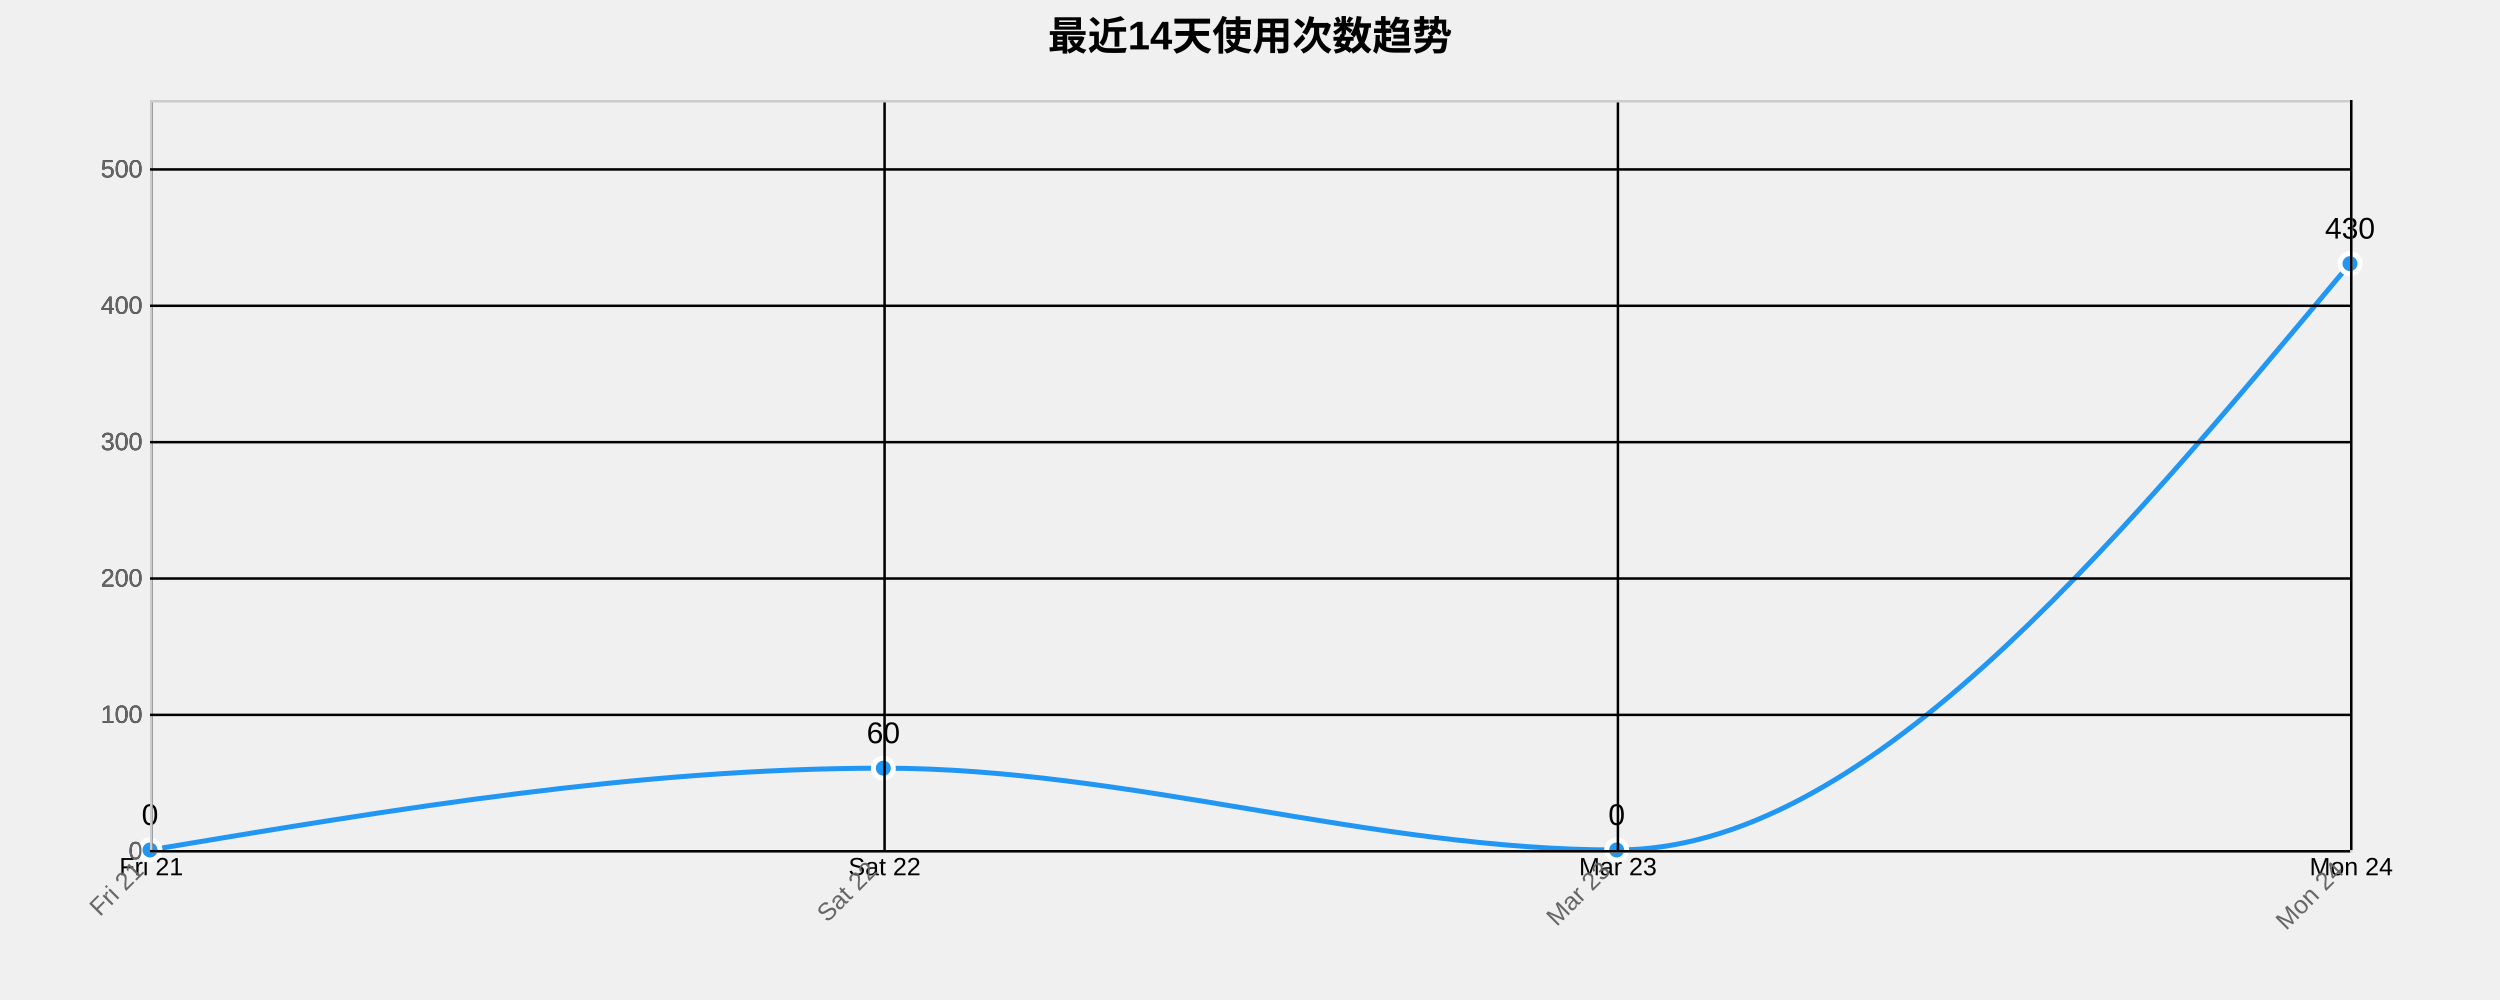
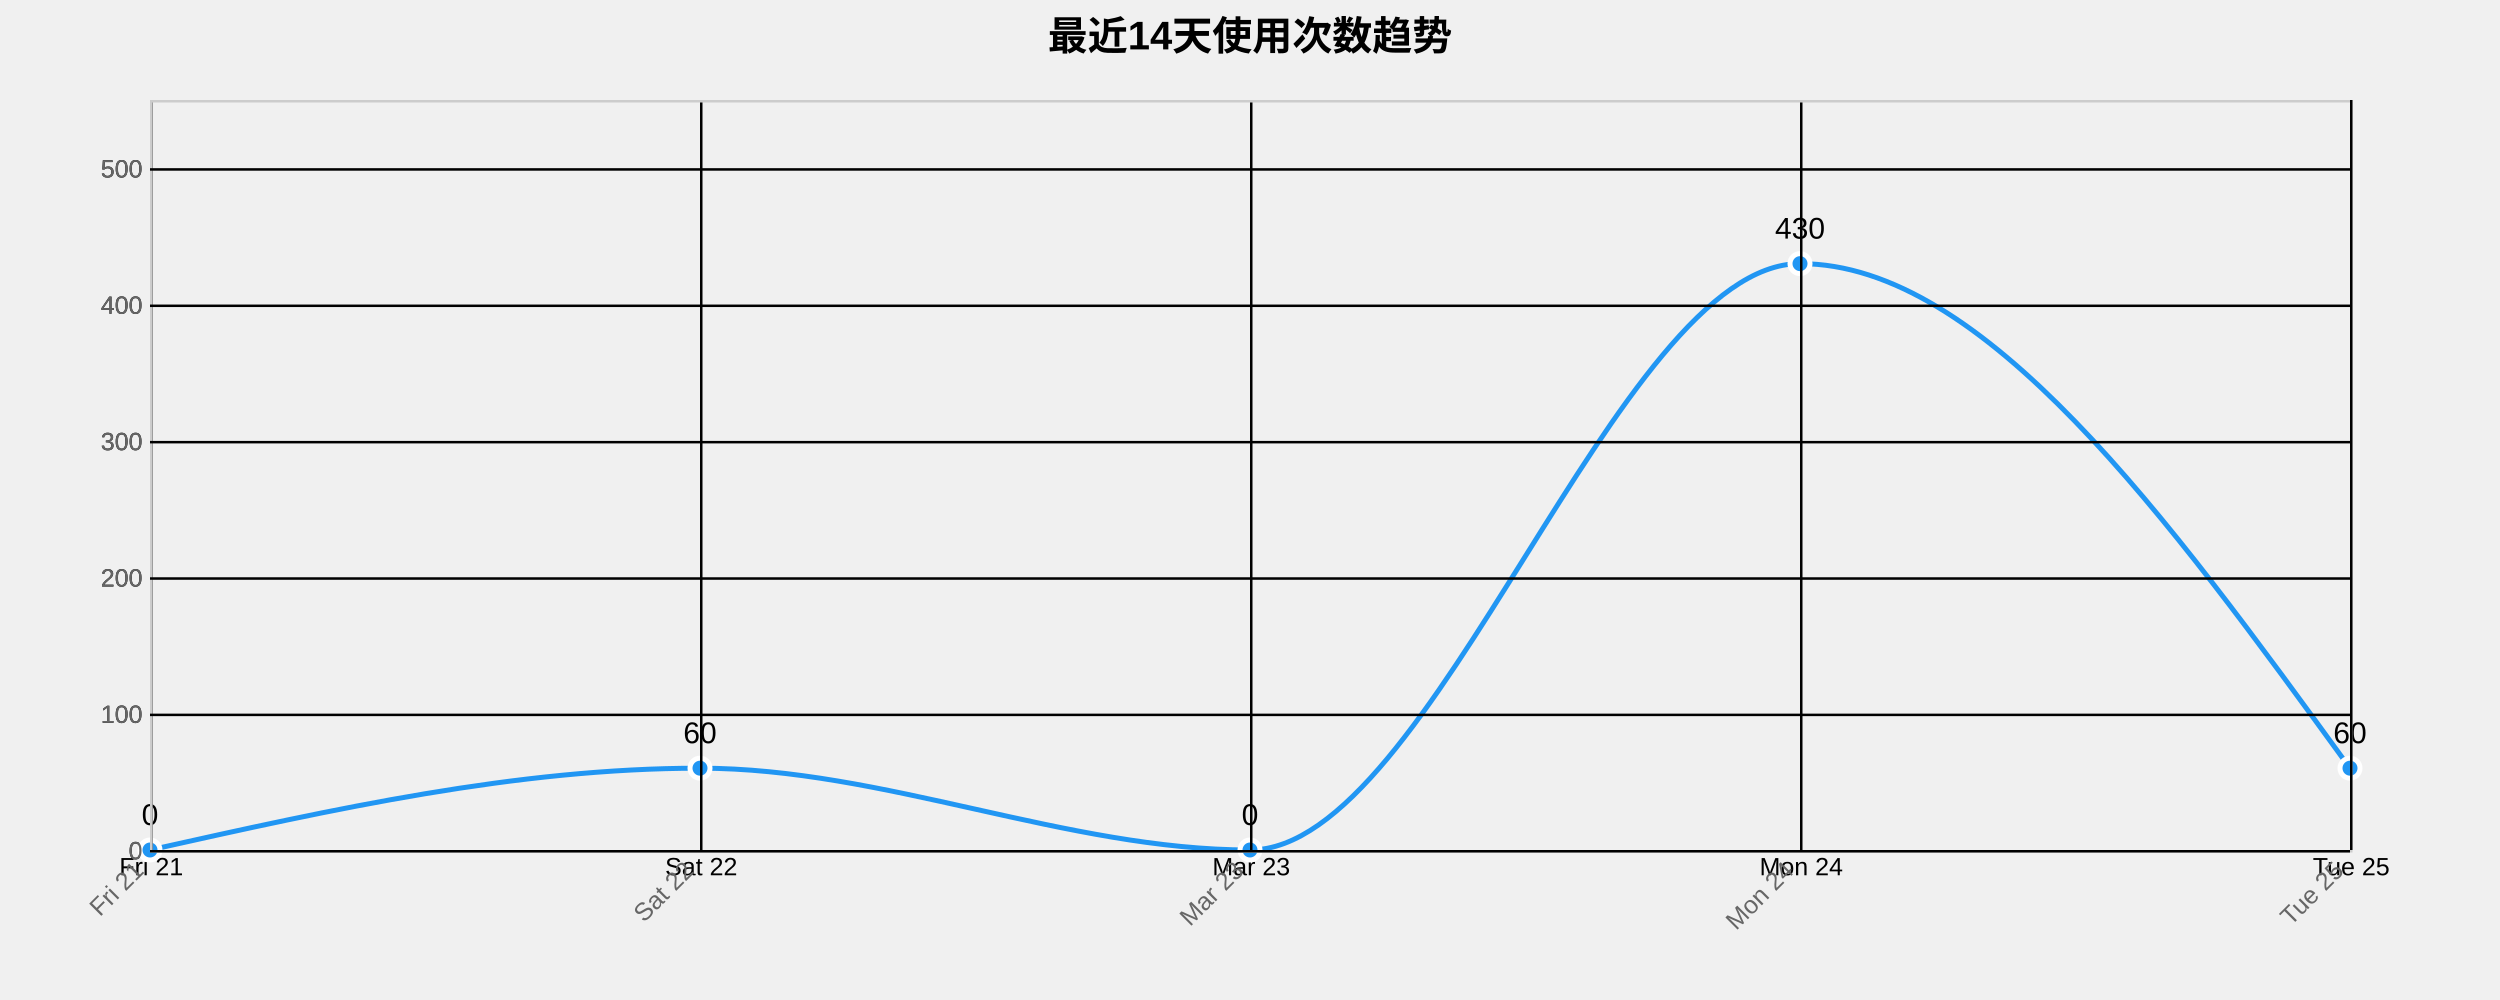
<svg xmlns="http://www.w3.org/2000/svg" width="1000" height="400">
  <g transform="translate(60,40)">
    <text x="440" y="-20" text-anchor="middle" style="font-size: 16px; font-weight: bold;">最近14天使用次数趋势</text>
    <g class="grid" transform="translate(0,300)" fill="none" font-size="10" font-family="sans-serif" text-anchor="middle">
      <path class="domain" stroke="currentColor" d="M0.5,-300V0.5H880.5V-300" />
      <g class="tick" opacity="1" transform="translate(0.5,0)">
        <line stroke="currentColor" y2="-300" />
        <text fill="currentColor" y="3" dy="0.71em">Fri 21</text>
      </g>
-       <g class="tick" opacity="1" transform="translate(293.8333,0)">
+       <g class="tick" opacity="1" transform="translate(220.5,0)">
        <line stroke="currentColor" y2="-300" />
        <text fill="currentColor" y="3" dy="0.71em">Sat 22</text>
      </g>
-       <g class="tick" opacity="1" transform="translate(587.1667,0)">
+       <g class="tick" opacity="1" transform="translate(440.5,0)">
        <line stroke="currentColor" y2="-300" />
        <text fill="currentColor" y="3" dy="0.71em">Mar 23</text>
      </g>
+       <g class="tick" opacity="1" transform="translate(660.5,0)">
+         <line stroke="currentColor" y2="-300" />
+         <text fill="currentColor" y="3" dy="0.71em">Mon 24</text>
+       </g>
      <g class="tick" opacity="1" transform="translate(880.5,0)">
        <line stroke="currentColor" y2="-300" />
-         <text fill="currentColor" y="3" dy="0.71em">Mon 24</text>
+         <text fill="currentColor" y="3" dy="0.71em">Tue 25</text>
      </g>
    </g>
    <g class="grid" fill="none" font-size="10" font-family="sans-serif" text-anchor="end">
      <path class="domain" stroke="currentColor" d="M880,300.5H0.5V0.5H880" />
      <g class="tick" opacity="1" transform="translate(0,300.5)">
        <line stroke="currentColor" x2="880" />
        <text fill="currentColor" x="-3" dy="0.32em">0</text>
      </g>
      <g class="tick" opacity="1" transform="translate(0,245.9545)">
        <line stroke="currentColor" x2="880" />
        <text fill="currentColor" x="-3" dy="0.32em">100</text>
      </g>
      <g class="tick" opacity="1" transform="translate(0,191.4091)">
        <line stroke="currentColor" x2="880" />
        <text fill="currentColor" x="-3" dy="0.32em">200</text>
      </g>
      <g class="tick" opacity="1" transform="translate(0,136.8636)">
        <line stroke="currentColor" x2="880" />
        <text fill="currentColor" x="-3" dy="0.32em">300</text>
      </g>
      <g class="tick" opacity="1" transform="translate(0,82.31818)">
        <line stroke="currentColor" x2="880" />
        <text fill="currentColor" x="-3" dy="0.32em">400</text>
      </g>
      <g class="tick" opacity="1" transform="translate(0,27.77273)">
        <line stroke="currentColor" x2="880" />
        <text fill="currentColor" x="-3" dy="0.32em">500</text>
      </g>
    </g>
-     <path class="area" d="M0,300C97.778,283.636,195.556,267.273,293.333,267.273C391.111,267.273,488.889,300,586.667,300C684.444,300,782.222,182.727,880,65.455L880,300C782.222,300,684.444,300,586.667,300C488.889,300,391.111,300,293.333,300C195.556,300,97.778,300,0,300Z" style="fill: url(#area-gradient); opacity: 0.3;" />
-     <path class="line" d="M0,300C97.778,283.636,195.556,267.273,293.333,267.273C391.111,267.273,488.889,300,586.667,300C684.444,300,782.222,182.727,880,65.455" style="fill: none; stroke: #2196F3; stroke-width: 2px;" />
+     <path class="area" d="M0,300C73.333,283.636,146.667,267.273,220,267.273C293.333,267.273,366.667,300,440,300C513.333,300,586.667,65.455,660,65.455C733.333,65.455,806.667,166.364,880,267.273L880,300C806.667,300,733.333,300,660,300C586.667,300,513.333,300,440,300C366.667,300,293.333,300,220,300C146.667,300,73.333,300,0,300Z" style="fill: url(#area-gradient); opacity: 0.3;" />
+     <path class="line" d="M0,300C73.333,283.636,146.667,267.273,220,267.273C293.333,267.273,366.667,300,440,300C513.333,300,586.667,65.455,660,65.455C733.333,65.455,806.667,166.364,880,267.273" style="fill: none; stroke: #2196F3; stroke-width: 2px;" />
    <circle class="dot" cx="0" cy="300" r="4" style="fill: #2196F3; stroke: #fff; stroke-width: 2px;" />
-     <circle class="dot" cx="293.333" cy="267.273" r="4" style="fill: #2196F3; stroke: #fff; stroke-width: 2px;" />
-     <circle class="dot" cx="586.667" cy="300" r="4" style="fill: #2196F3; stroke: #fff; stroke-width: 2px;" />
-     <circle class="dot" cx="880" cy="65.455" r="4" style="fill: #2196F3; stroke: #fff; stroke-width: 2px;" />
+     <circle class="dot" cx="220" cy="267.273" r="4" style="fill: #2196F3; stroke: #fff; stroke-width: 2px;" />
+     <circle class="dot" cx="440" cy="300" r="4" style="fill: #2196F3; stroke: #fff; stroke-width: 2px;" />
+     <circle class="dot" cx="660" cy="65.455" r="4" style="fill: #2196F3; stroke: #fff; stroke-width: 2px;" />
+     <circle class="dot" cx="880" cy="267.273" r="4" style="fill: #2196F3; stroke: #fff; stroke-width: 2px;" />
    <text class="label" x="0" y="290" text-anchor="middle" style="font-size: 12px;">0</text>
-     <text class="label" x="293.333" y="257.273" text-anchor="middle" style="font-size: 12px;">60</text>
-     <text class="label" x="586.667" y="290" text-anchor="middle" style="font-size: 12px;">0</text>
-     <text class="label" x="880" y="55.455" text-anchor="middle" style="font-size: 12px;">430</text>
+     <text class="label" x="220" y="257.273" text-anchor="middle" style="font-size: 12px;">60</text>
+     <text class="label" x="440" y="290" text-anchor="middle" style="font-size: 12px;">0</text>
+     <text class="label" x="660" y="55.455" text-anchor="middle" style="font-size: 12px;">430</text>
+     <text class="label" x="880" y="257.273" text-anchor="middle" style="font-size: 12px;">60</text>
    <g class="x-axis" transform="translate(0,300)" fill="none" font-size="10" font-family="sans-serif" text-anchor="middle">
      <path class="domain" stroke="currentColor" d="M0.5,-300V0.5H880.5V-300" />
      <g class="tick" opacity="1" transform="translate(0.5,0)">
        <line stroke="currentColor" y2="-300" />
        <text fill="currentColor" y="3" dy=".15em" style="text-anchor: end;" dx="-.8em" transform="rotate(-45)">Fri 21</text>
      </g>
-       <g class="tick" opacity="1" transform="translate(293.8333,0)">
+       <g class="tick" opacity="1" transform="translate(220.5,0)">
        <line stroke="currentColor" y2="-300" />
        <text fill="currentColor" y="3" dy=".15em" style="text-anchor: end;" dx="-.8em" transform="rotate(-45)">Sat 22</text>
      </g>
-       <g class="tick" opacity="1" transform="translate(587.1667,0)">
+       <g class="tick" opacity="1" transform="translate(440.5,0)">
        <line stroke="currentColor" y2="-300" />
        <text fill="currentColor" y="3" dy=".15em" style="text-anchor: end;" dx="-.8em" transform="rotate(-45)">Mar 23</text>
      </g>
+       <g class="tick" opacity="1" transform="translate(660.5,0)">
+         <line stroke="currentColor" y2="-300" />
+         <text fill="currentColor" y="3" dy=".15em" style="text-anchor: end;" dx="-.8em" transform="rotate(-45)">Mon 24</text>
+       </g>
      <g class="tick" opacity="1" transform="translate(880.5,0)">
        <line stroke="currentColor" y2="-300" />
-         <text fill="currentColor" y="3" dy=".15em" style="text-anchor: end;" dx="-.8em" transform="rotate(-45)">Mon 24</text>
+         <text fill="currentColor" y="3" dy=".15em" style="text-anchor: end;" dx="-.8em" transform="rotate(-45)">Tue 25</text>
      </g>
    </g>
    <g class="y-axis" fill="none" font-size="10" font-family="sans-serif" text-anchor="end">
      <path class="domain" stroke="currentColor" d="M880,300.5H0.5V0.5H880" />
      <g class="tick" opacity="1" transform="translate(0,300.5)">
        <line stroke="currentColor" x2="880" />
        <text fill="currentColor" x="-3" dy="0.32em">0</text>
      </g>
      <g class="tick" opacity="1" transform="translate(0,245.9545)">
        <line stroke="currentColor" x2="880" />
        <text fill="currentColor" x="-3" dy="0.32em">100</text>
      </g>
      <g class="tick" opacity="1" transform="translate(0,191.4091)">
        <line stroke="currentColor" x2="880" />
        <text fill="currentColor" x="-3" dy="0.32em">200</text>
      </g>
      <g class="tick" opacity="1" transform="translate(0,136.8636)">
        <line stroke="currentColor" x2="880" />
        <text fill="currentColor" x="-3" dy="0.32em">300</text>
      </g>
      <g class="tick" opacity="1" transform="translate(0,82.31818)">
        <line stroke="currentColor" x2="880" />
        <text fill="currentColor" x="-3" dy="0.32em">400</text>
      </g>
      <g class="tick" opacity="1" transform="translate(0,27.77273)">
        <line stroke="currentColor" x2="880" />
        <text fill="currentColor" x="-3" dy="0.32em">500</text>
      </g>
    </g>
    <style>
    .grid line {
      stroke: #e0e0e0;
      stroke-opacity: 0.7;
      shape-rendering: crispEdges;
    }
    .grid path {
      stroke-width: 0;
    }
    .dot:hover {
      r: 6;
    }
    text {
      font-family: Arial, sans-serif;
    }
    .x-axis path, .y-axis path {
      stroke: #ccc;
    }
    .x-axis text, .y-axis text {
      fill: #666;
    }
  </style>
  </g>
</svg>
